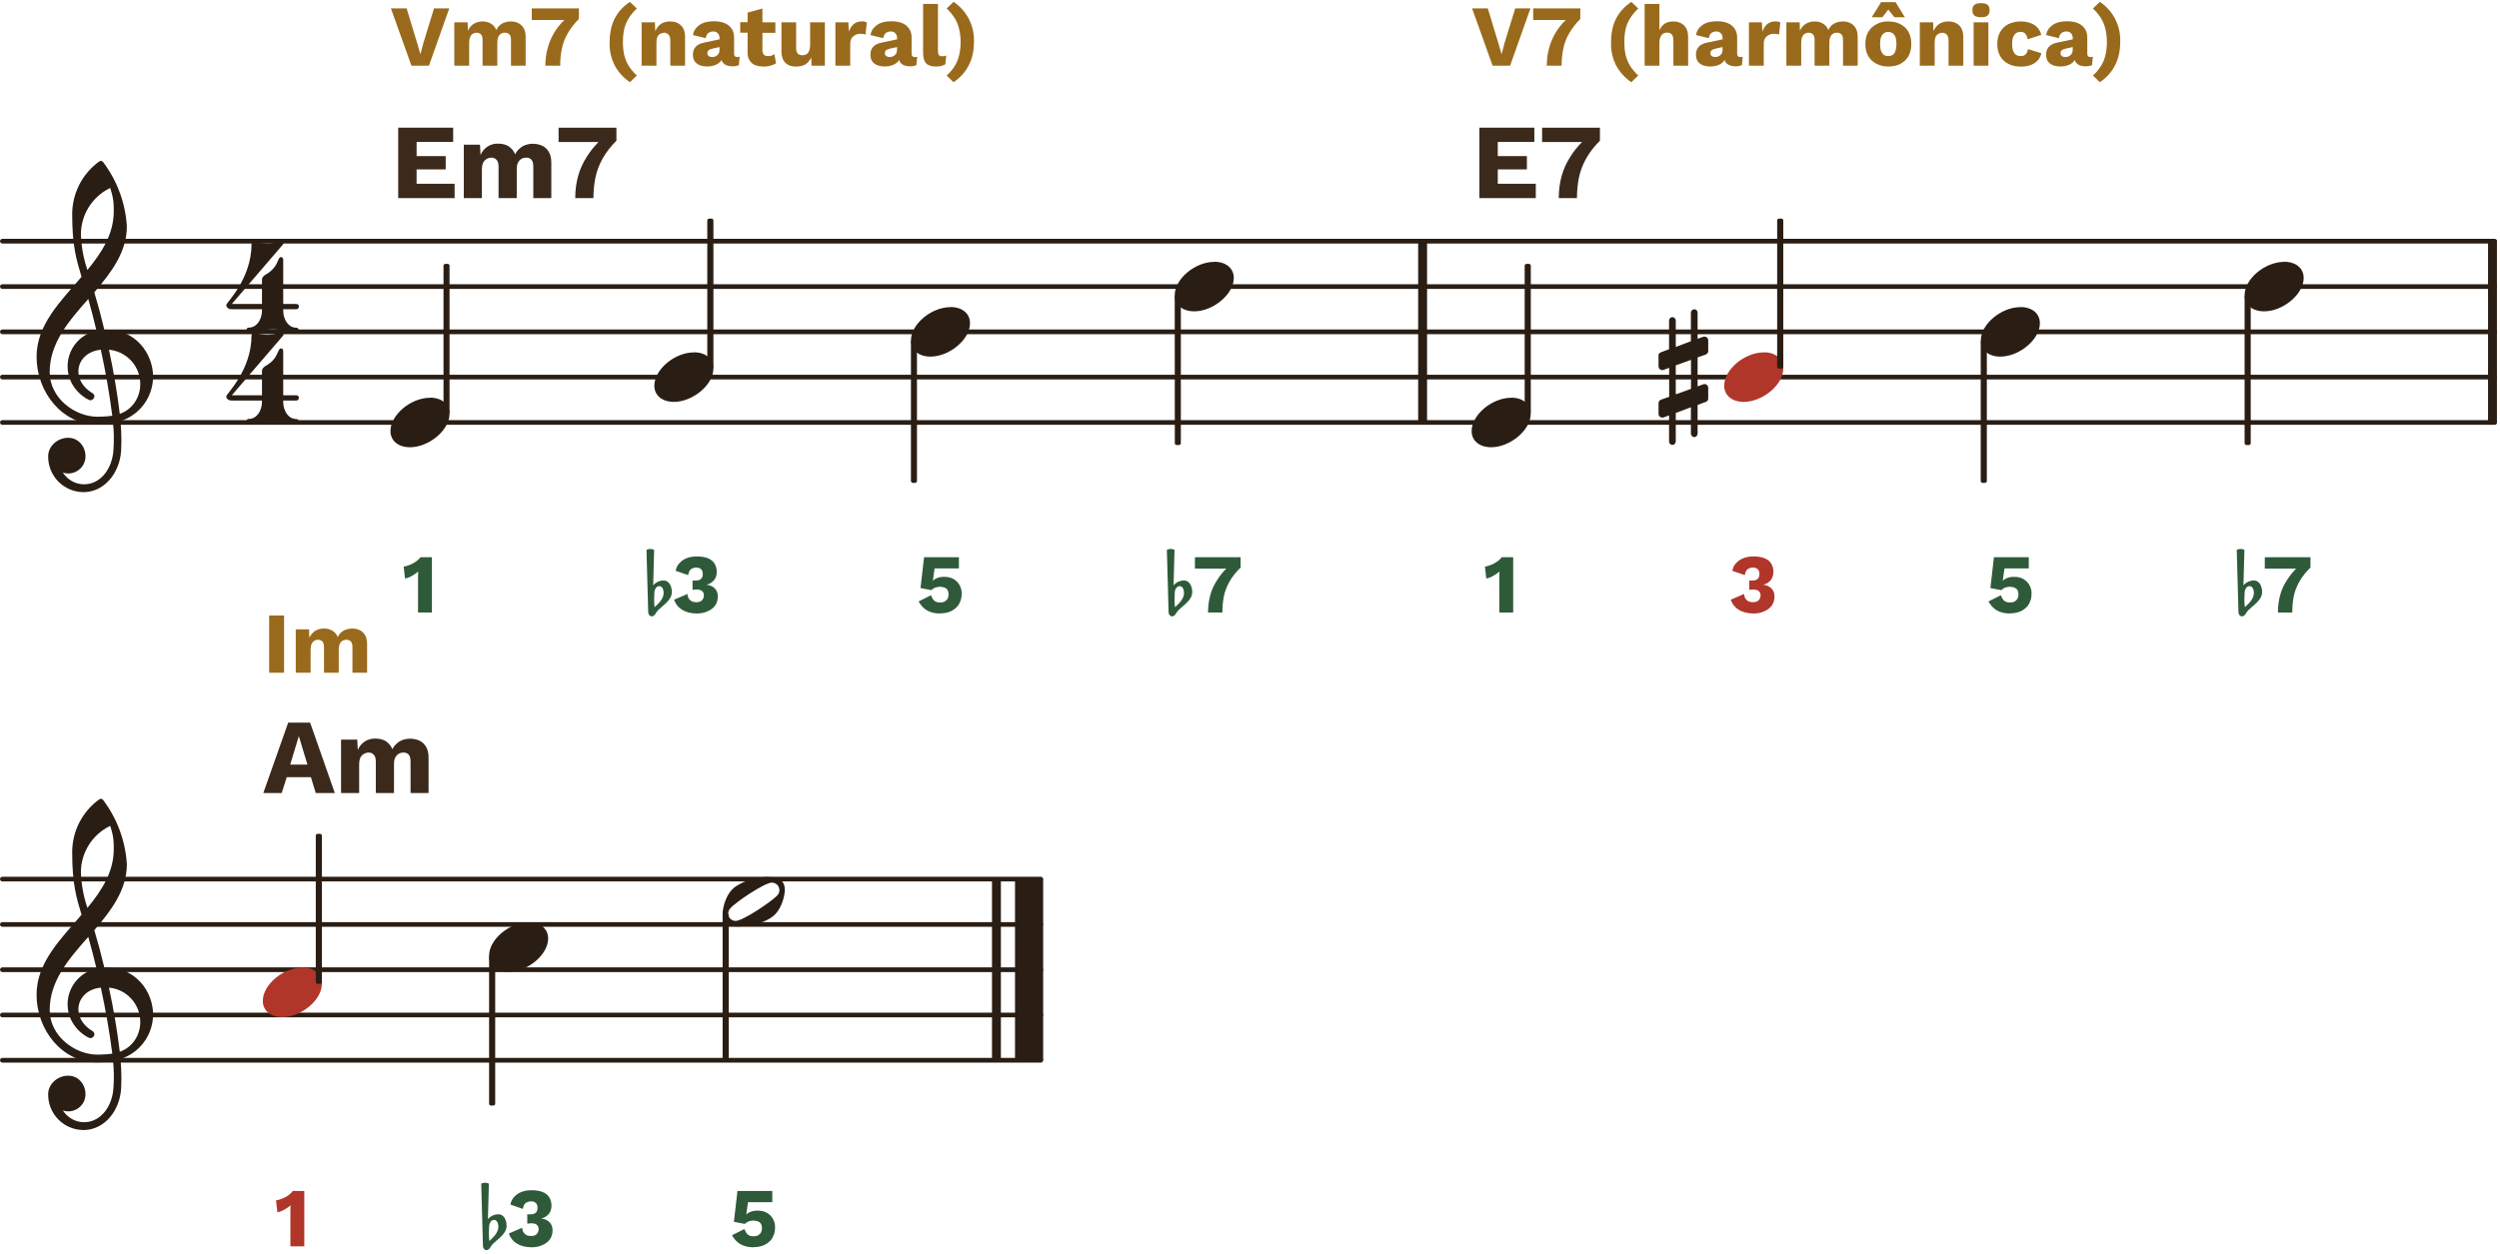
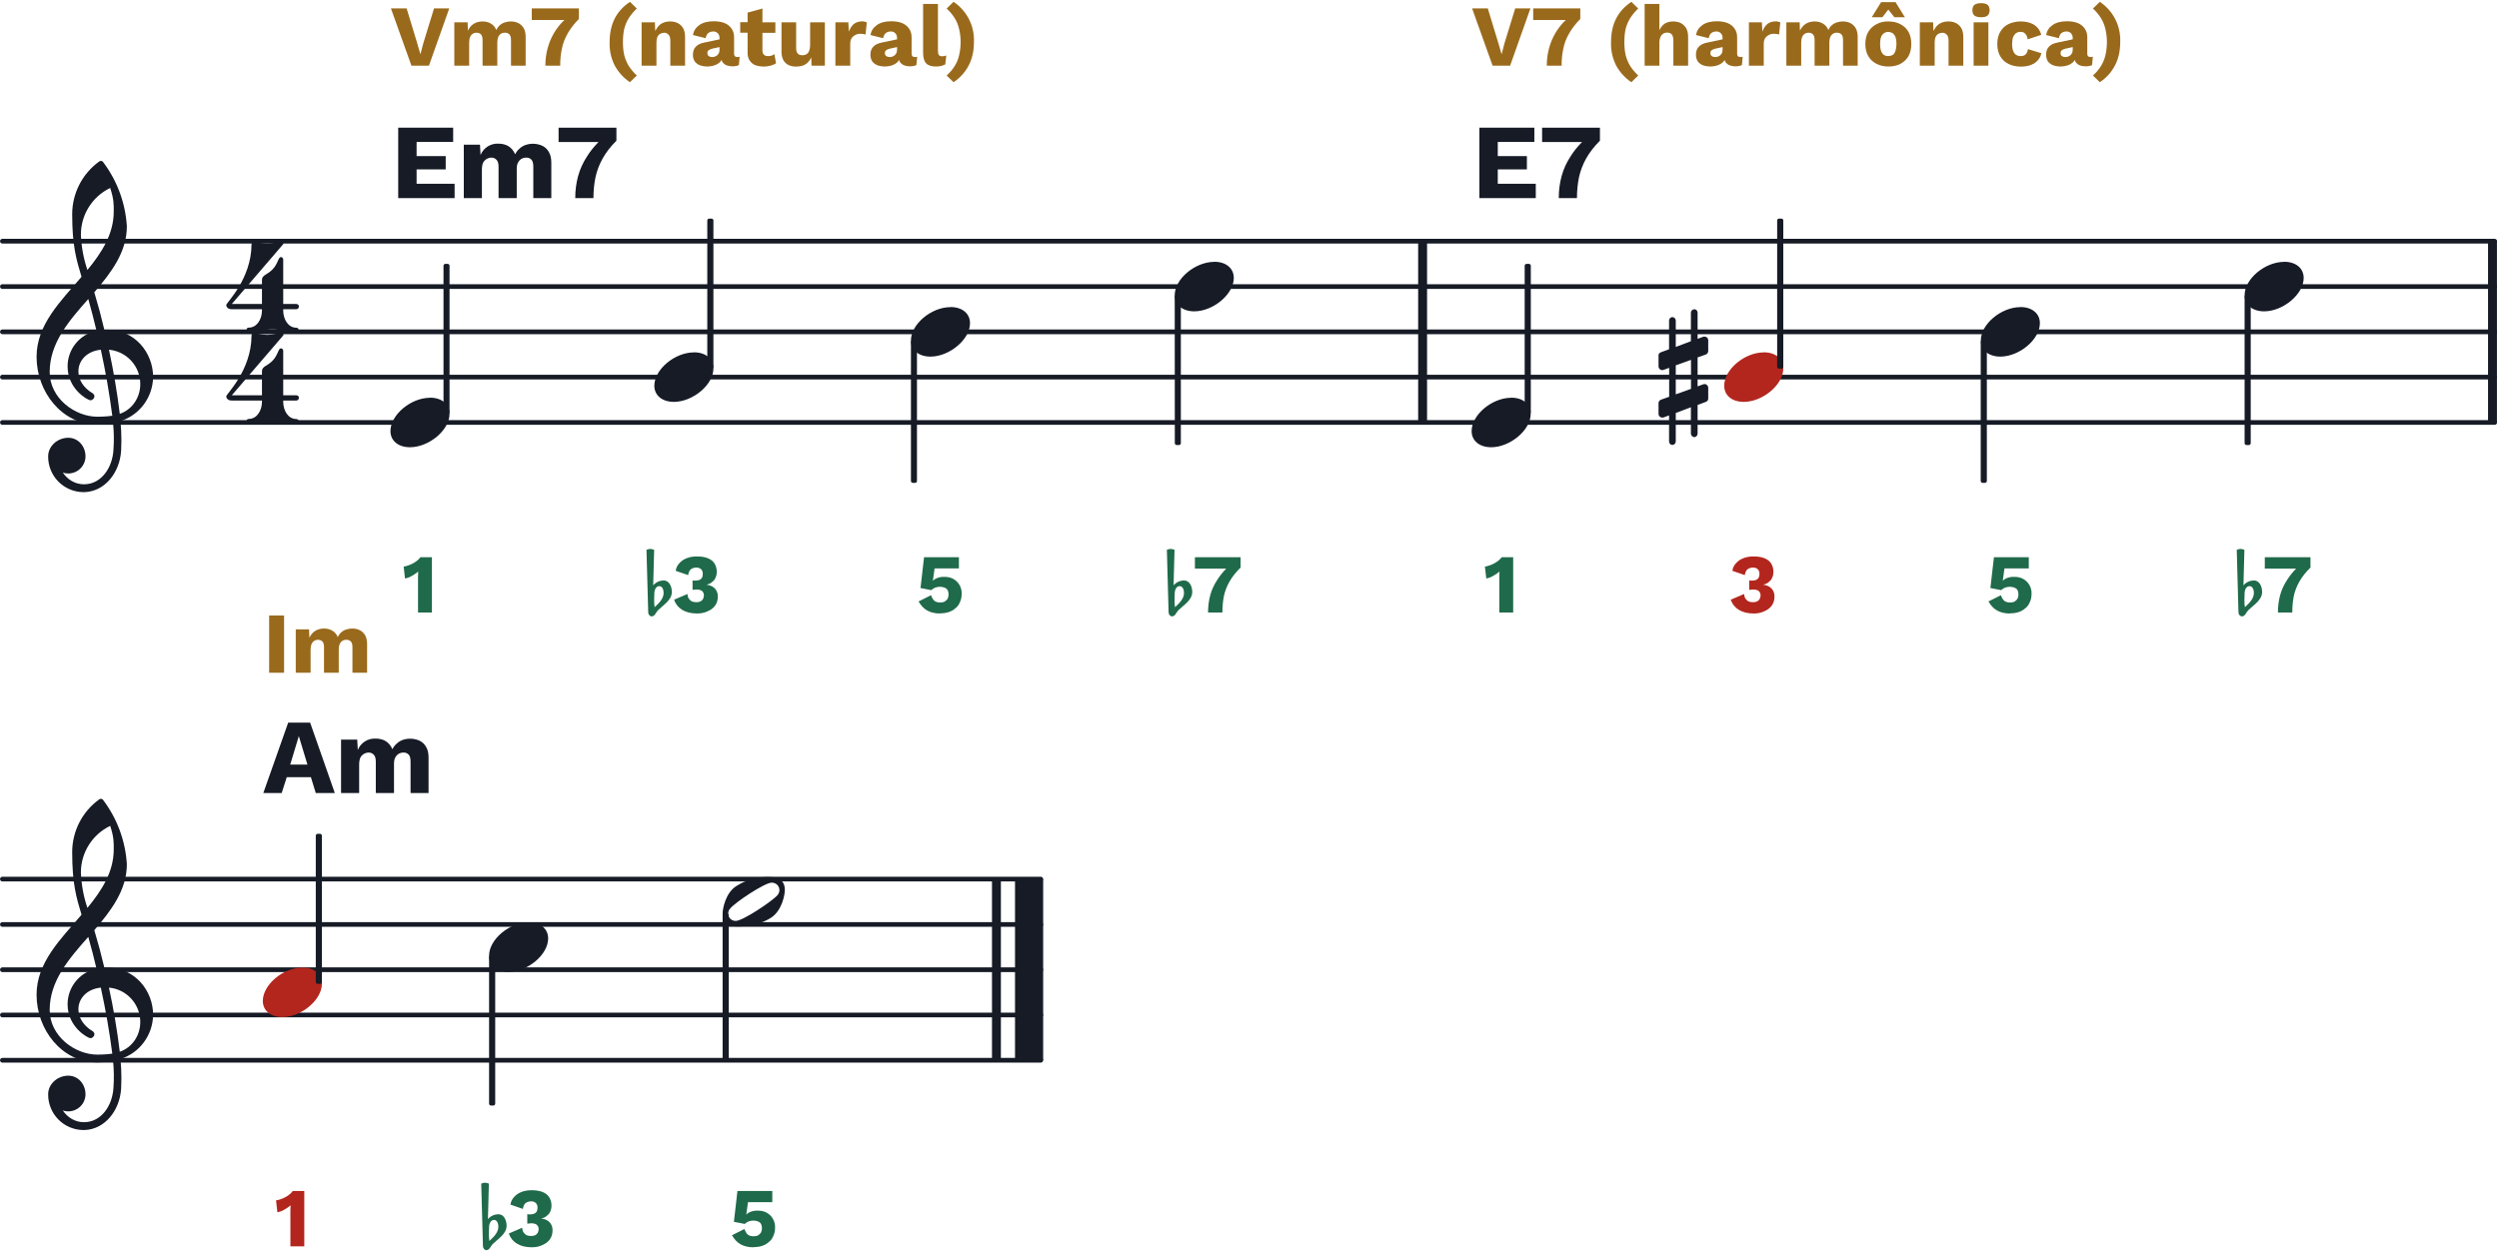
<svg xmlns="http://www.w3.org/2000/svg" xmlns:xlink="http://www.w3.org/1999/xlink" width="261" height="131" viewBox="0 0 261 131">
  <defs>
    <path id="a" d="M4.13-2.58C2.13-2.58 0-.8 0 .9c0 1 .8 1.69 2.05 1.69C4.03 2.58 6.17.8 6.17-.9c0-1-.8-1.69-2.04-1.69m0 0" />
    <path id="c" d="M0-2.25v1.14c0 .2.17.38.38.38l.14-.02.59-.22v3.03l-.86.3a.4.4 0 0 0-.25.36v1.14c0 .2.17.37.38.37l.14-.01L1.1 4v2.73c0 .2.16.36.34.36.2 0 .36-.17.36-.36V3.75l1.58-.6v2.76c0 .18.17.36.36.36s.34-.18.34-.36v-3l.86-.32q.25-.1.25-.34V1.11c0-.2-.17-.38-.37-.38q-.08 0-.14.02l-.6.22v-3.03l.86-.3a.4.4 0 0 0 .25-.36v-1.14c0-.2-.17-.37-.37-.37l-.14.01-.6.22v-2.73c0-.2-.15-.36-.34-.36a.37.37 0 0 0-.36.36v2.98l-1.58.6v-2.76a.37.37 0 0 0-.36-.36c-.18 0-.34.18-.34.36v3l-.86.32q-.24.1-.25.34m3.4.45v3.03L1.8 1.8v-3.03Zm0 0" />
    <path id="h" d="m5.03 12.02.02-.82h-.08c-.92 0-1.72-.5-2.2-1.23q.27.11.57.1c.99 0 1.8-.8 1.8-1.79 0-1.05-.76-1.94-1.8-1.94-1.1 0-2.1.85-2.1 1.94a3.7 3.7 0 0 0 3.68 3.74Zm3.69-8.18a73 73 0 0 0-1.13-6.7 3.6 3.6 0 0 1 3.27 3.6c0 1.4-.84 2.65-2.14 3.1M1.4-.53c0-3.03 2-5.33 4.03-7.63q.47 1.66.86 3.32a3.8 3.8 0 0 0-3.02 3.73c0 2.36 2.1 3.53 2.38 3.53.23 0 .42-.2.42-.42q0-.15-.14-.28C4.87 1.1 4.4.23 4.4-.61c0-1.1.86-2.1 2.34-2.25a81 81 0 0 1 1.2 6.9c-.67.1-1.53.1-1.56.1-2.33 0-4.98-1.92-4.98-4.67m3.32-9.94C2.52-7.9.03-5.47.03-2.12c0 3.67 2.66 7.07 6.31 7.07.85 0 1.58-.12 1.68-.14a16 16 0 0 1 .04 2.78c-.1 1.86-1.25 3.57-3.01 3.61l-.02.82c2.16-.07 3.69-2.07 3.83-4.32q.03-.54.03-1.1 0-.99-.1-2A4.9 4.9 0 0 0 12.2-.02c0-2.52-1.9-4.94-4.84-4.94l-.25.02a66 66 0 0 0-1.05-3.92c1.77-2.07 3.4-4.2 3.4-6.9a12.4 12.4 0 0 0-2.52-6.76.3.3 0 0 0-.38 0 6.8 6.8 0 0 0-2.81 5.51c0 3.33.44 4.74.98 6.55m3.36-6.86c0 2.38-1.25 4.3-2.75 6.13a13 13 0 0 1-.68-3.68 5.4 5.4 0 0 1 3.06-4.89c.4 1.2.37 1.8.37 2.44m0 0" />
    <path id="C" d="M5.94-1.23c0 .18-.08.39-.2.53C5.21-.08 2.12 2 1.37 2a.77.77 0 0 1-.79-.77C.6 1.05.64.84.8.7 1.28.08 4.4-2 5.13-2c.44 0 .8.33.8.77m-.99-1.35a6 6 0 0 0-3.54.96C.3-.9 0 .73 0 1.23c0 1.08.8 1.35 1.58 1.35 1.89 0 3.06-.63 3.53-.95C6.2.89 6.5-.73 6.5-1.23c0-1.08-.78-1.35-1.56-1.35m0 0" />
    <path id="b" d="M2.64.1Q1.7.1 1.08-.28.48-.64.23-1.34l1.4-.6q.02.32.15.5a1 1 0 0 0 .31.28q.2.08.49.08.23 0 .4-.08t.27-.25a1 1 0 0 0 .1-.37.6.6 0 0 0-.1-.36.5.5 0 0 0-.25-.2 1.3 1.3 0 0 0-.62-.05l-.22.02v-.99l.12.02h.17q.42 0 .6-.18.18-.15.18-.53 0-.3-.18-.48a.7.7 0 0 0-.5-.17 1 1 0 0 0-.57.18q-.21.18-.28.61L.4-4.36q.08-.49.4-.81.3-.34.78-.52t1.06-.17q.67 0 1.13.19.45.18.68.54t.24.85q0 .37-.13.64-.1.25-.3.4-.17.17-.35.24l-.3.1a1.4 1.4 0 0 1 .75.27 1 1 0 0 1 .31.38q.13.24.13.58 0 .55-.28.94t-.79.6Q3.25.1 2.64.1m0 0" />
    <path id="d" d="M2.5.1q-.75 0-1.31-.3-.55-.3-.92-.96l1.3-.65q.12.35.32.56.22.2.64.2.29 0 .47-.1a1 1 0 0 0 .3-.29 1 1 0 0 0 .1-.45 1 1 0 0 0-.09-.44.6.6 0 0 0-.3-.26 1.4 1.4 0 0 0-1.16.06q-.13.08-.24.19L.47-2.56l.37-3.22h3.64v1.17H1.94l-.16 1.16-.01.14q.16-.2.48-.31.33-.12.7-.11.58 0 .97.23a1.7 1.7 0 0 1 .85 1.52q0 .55-.2.93-.15.38-.5.64-.3.26-.71.38T2.5.09m0 0" />
    <path id="e" d="M1.67 0v-3.78l.02-.5q-.3.25-.66.45a2 2 0 0 1-.72.27L.17-4.8q.22-.03.47-.12a3 3 0 0 0 .97-.53q.2-.18.31-.33h1.2V0Zm0 0" />
    <path id="g" d="M.28-5.78h4.77v1.08Q4.33-4 3.9-3.25t-.6 1.56q-.15.8-.15 1.69h-1.5q0-.95.23-1.81t.77-1.66q.37-.58.9-1.12H.28Zm0 0" />
    <path id="f" d="M.42-.34c0-.38.17-.77.52-.77.3 0 .45.36.45.69C1.4.2.91.66.45 1.09Q.4.74.4.4V.3Zm-.64 1.97c0 .21.16.42.36.42.34 0 .44-.42.66-.64C1.4.83 2.25.34 2.25-.5c0-.6-.3-1.2-.84-1.2-.43 0-.83.18-1.11.51L.4-4.9a.9.9 0 0 0-.8 0Zm0 0" />
    <path id="i" d="M3.7-2.22c0 .9-.53 1.78-1.37 1.78-.16 0-.24.1-.24.2 0 .13.08.24.24.24.83 0 1.64-.25 2.48-.25.83 0 1.64.25 2.47.25q.24-.02.24-.23 0-.18-.24-.2c-.84 0-1.36-.88-1.36-1.79ZM-.03-2.8c0 .17.14.44.58.44H3.7v.14h2.22v-.14h1.36c.19 0 .28-.16.28-.3 0-.12-.1-.25-.28-.25H5.92v-4.64c0-.17-.12-.26-.25-.26-.23 0-.26.48-.67 1.06-.64.84-1.3.72-1.3 1.36v2.48H.55l5.37-6.25c.11-.14-.06-.37-.33-.3-.42.13-.87.24-1.34.24q-.68-.02-1.34-.23c-.16-.07-.3.1-.3.3C2.6-5.5-.03-3.04-.03-2.8m0 0" />
    <path id="j" d="M.81 0v-7.36h5.74v1.49H2.73v1.48h3.04V-3H2.73v1.5H6.7V0Zm0 0" />
    <path id="k" d="M.69 0v-5.58h1.69l.06 1.08A1.9 1.9 0 0 1 4.3-5.69q.63 0 1.08.28.45.3.67.83.19-.37.47-.6.28-.26.64-.38a2.4 2.4 0 0 1 1.75.1q.42.21.67.65.25.43.25 1.1V0H7.95v-3.28q0-.53-.2-.74a.7.7 0 0 0-.55-.21 1 1 0 0 0-.51.14 1 1 0 0 0-.36.42q-.12.26-.11.69V0h-1.9v-3.28q0-.53-.23-.74a.7.7 0 0 0-.53-.21 1 1 0 0 0-.86.54q-.12.29-.12.75V0Zm0 0" />
    <path id="l" d="M.38-7.36h6.04V-6q-.9.9-1.44 1.86a7 7 0 0 0-.75 1.98Q4.02-1.14 4.02 0h-1.9q0-1.22.3-2.31.3-1.1.97-2.11.47-.74 1.16-1.44H.38Zm0 0" />
    <path id="E" d="M7.52 0H5.53l-.51-1.66H2.5L1.97 0H.05l2.6-7.36h2.29ZM2.86-2.97h1.8l-.9-2.98Zm0 0" />
    <path id="m" d="M6.14-5.98 4.02 0H2.19L.05-5.98h1.64l1.1 3.62.34 1.17.3-1.15 1.12-3.64Zm0 0" />
    <path id="n" d="M.55 0v-4.53h1.39l.03.87q.22-.46.6-.71.42-.25.93-.25.5 0 .88.23.37.22.56.67a1.4 1.4 0 0 1 .89-.8q.3-.1.62-.1.45 0 .8.18.34.18.55.53.2.37.2.9V0H6.47v-2.67q0-.42-.17-.6a.6.6 0 0 0-.46-.17.7.7 0 0 0-.7.45q-.1.22-.1.57V0H3.5v-2.67q0-.42-.17-.6a.6.6 0 0 0-.44-.17.7.7 0 0 0-.69.45q-.1.23-.1.6V0Zm0 0" />
    <path id="o" d="M.3-5.98h4.92v1.1q-.74.75-1.17 1.52-.45.77-.61 1.61A8 8 0 0 0 3.27 0H1.72q0-.99.25-1.87a6.3 6.3 0 0 1 1.73-2.9H.3Zm0 0" />
    <path id="p" d="m2.73-6.67.72.7q-.49.46-.83.99a4 4 0 0 0-.48 1.12Q2-3.26 2-2.46q0 .76.14 1.38.16.6.48 1.13.33.51.83.98l-.72.7A5 5 0 0 1 1.14-.02a5 5 0 0 1-.53-2.45q0-1.4.53-2.45.54-1.05 1.6-1.75m0 0" />
    <path id="q" d="M.55 0v-4.53h1.39l.03.9q.1-.18.2-.32.22-.33.56-.5.36-.17.8-.17.46 0 .81.18.34.18.55.53.2.37.2.9V0H3.55v-2.6q0-.47-.2-.65a.6.6 0 0 0-.44-.19 1 1 0 0 0-.41.11.7.7 0 0 0-.3.33q-.1.22-.1.6V0Zm0 0" />
    <path id="s" d="M3.08-2.87q0-.32-.17-.5a.6.6 0 0 0-.49-.2q-.3 0-.51.16-.2.15-.28.54L.3-3.2q.12-.66.67-1.04.55-.4 1.54-.4.67.01 1.12.2.46.2.72.59t.25.93v1.68q0 .34.33.34.15 0 .25-.03l-.08.87q-.28.13-.67.13-.35 0-.63-.11a1 1 0 0 1-.42-.34l-.1-.22q-.04.1-.1.17-.24.26-.61.39A2.4 2.4 0 0 1 1-.05Q.66-.2.47-.47a1.3 1.3 0 0 1-.17-.69q0-.5.28-.8.29-.34.94-.46l1.56-.33Zm0 .93-.74.16q-.26.06-.4.17-.13.09-.13.3t.14.31.35.1q.15 0 .3-.05.13-.05.24-.14a1 1 0 0 0 .18-.24q.05-.16.06-.34Zm0 0" />
    <path id="t" d="M2.45-5.97v1.44H3.8v1.1H2.45v1.82q0 .33.16.47.15.15.44.14.21 0 .37-.05.16-.07.28-.15l.17.95q-.23.16-.57.25a2.7 2.7 0 0 1-1.6-.05 1.2 1.2 0 0 1-.57-.47Q.9-.82.9-1.36v-2.08H.13v-1.1H.9v-1Zm0 0" />
    <path id="u" d="M2.08.1q-.46 0-.81-.16a1.3 1.3 0 0 1-.55-.52 2 2 0 0 1-.19-.92v-3.03h1.53v2.67q0 .42.17.6t.5.17q.15 0 .3-.05.16-.06.27-.19a1 1 0 0 0 .15-.31q.06-.2.07-.47v-2.42h1.54V0H3.67l-.03-.86q-.23.48-.6.72-.4.24-.96.23m0 0" />
    <path id="v" d="M.55 0v-4.53H1.9l.06.98q.17-.5.51-.8.34-.27.88-.28.16 0 .28.04.12.03.2.07L3.7-3.25l-.24-.06-.33-.02q-.27 0-.51.13a1 1 0 0 0-.38.34q-.14.22-.14.58V0Zm0 0" />
    <path id="w" d="M2.08-6.45v4.9q0 .32.1.44.1.13.34.13.12 0 .21-.02l.22-.06-.1.92q-.16.1-.43.17-.25.06-.51.06Q1.19.1.86-.23.53-.57.53-1.34v-5.11Zm0 0" />
    <path id="x" d="m.81 1.73-.72-.7Q.61.56.92.05q.33-.52.47-1.13a6 6 0 0 0 0-2.76q-.15-.63-.47-1.14a5 5 0 0 0-.83-.99l.72-.7a4.8 4.8 0 0 1 2.13 4.2q0 1.41-.55 2.45Q1.84 1.04.81 1.73m0 0" />
    <path id="y" d="M.55 0v-6.45h1.54v2.75q.2-.45.57-.7.38-.22.87-.22.46 0 .81.18.34.18.55.53.2.37.2.9V0H3.55v-2.6q0-.47-.17-.67a.6.6 0 0 0-.47-.18.7.7 0 0 0-.7.45q-.12.24-.12.6V0Zm0 0" />
    <path id="z" d="M2.7-4.62q.72 0 1.25.28.55.28.85.8t.3 1.27-.3 1.29q-.3.5-.85.8-.53.27-1.25.27-.69 0-1.23-.28a2 2 0 0 1-.86-.8Q.3-1.51.3-2.26t.3-1.26q.31-.53.86-.81.54-.3 1.23-.29m0 1.09a.8.8 0 0 0-.75.55q-.1.28-.1.71 0 .45.1.72.11.29.3.43.2.12.45.12a1 1 0 0 0 .47-.12q.2-.15.28-.43.1-.27.11-.72 0-.43-.1-.71a1 1 0 0 0-.29-.41 1 1 0 0 0-.47-.14m1.74-1.53h-1.1l-.63-.8-.62.8H.97l.98-1.58h1.5Zm0 0" />
    <path id="A" d="M1.33-5.06q-.47 0-.69-.17T.42-5.8q0-.38.22-.56.22-.17.69-.17.45 0 .67.17.21.17.22.56 0 .39-.22.57t-.67.17m.76.53V0H.55v-4.53Zm0 0" />
    <path id="B" d="M2.7-4.62q.69 0 1.14.2a1.7 1.7 0 0 1 1.05 1.2l-1.42.47a1 1 0 0 0-.24-.58.6.6 0 0 0-.48-.2q-.3 0-.5.14a1 1 0 0 0-.3.42q-.1.29-.1.72 0 .46.12.73.1.27.31.4.2.12.47.12.24 0 .38-.08t.25-.25a1 1 0 0 0 .12-.4l1.4.43q-.08.41-.35.72-.27.32-.72.5T2.77.1q-.75 0-1.3-.28a2 2 0 0 1-.86-.8Q.3-1.51.3-2.26t.3-1.26q.3-.53.84-.81a3 3 0 0 1 1.25-.29m0 0" />
    <path id="D" d="M2.22-5.98V0H.66v-5.98Zm0 0" />
  </defs>
-   <path fill="none" stroke="#2a1e14" stroke-linecap="round" stroke-miterlimit="10" stroke-width=".49" d="M.25 44.14h260.3M.25 39.4h260.3M.25 34.67h260.3M.25 29.94h260.3M.25 25.2h260.3" />
-   <path fill="none" stroke="#2a1e14" stroke-miterlimit="10" stroke-width=".93" d="M148.58 44.14V25.2m111.74 18.94V25.2" />
-   <use xlink:href="#a" x="180.08" y="39.4" fill="#b0362a" />
-   <use xlink:href="#b" x="180.53" y="64" fill="#b0362a" />
-   <path fill="none" stroke="#2a1e14" stroke-linejoin="round" stroke-miterlimit="10" stroke-width=".4" d="M185.81 38.32h.24V23.04h-.24Zm0 0" />
-   <path fill="#2a1e14" d="M185.81 38.32h.24V23.04h-.24Zm0 0" />
-   <use xlink:href="#c" x="173.22" y="39.4" fill="#2a1e14" />
-   <use xlink:href="#a" x="206.88" y="34.67" fill="#2a1e14" />
-   <use xlink:href="#d" x="207.41" y="64" fill="#2f5a3a" />
-   <path fill="none" stroke="#2a1e14" stroke-linejoin="round" stroke-miterlimit="10" stroke-width=".4" d="M207.07 50.25h.24v-14.5h-.24Zm0 0" />
-   <path fill="#2a1e14" d="M207.07 50.25h.24v-14.5h-.24Zm0 0" />
-   <path fill="none" stroke="#2a1e14" stroke-linejoin="round" stroke-miterlimit="10" stroke-width=".4" d="M159.44 43.05h.24V27.77h-.24Zm0 0" />
-   <path fill="#2a1e14" d="M159.44 43.05h.24V27.77h-.24Zm0 0" />
-   <use xlink:href="#e" x="154.92" y="64" fill="#2f5a3a" />
-   <path fill="none" stroke="#2a1e14" stroke-linejoin="round" stroke-miterlimit="10" stroke-width=".4" d="M234.63 46.3h.24V31.02h-.24Zm0 0" />
-   <path fill="#2a1e14" d="M234.63 46.3h.24V31.02h-.24Zm0 0" />
-   <use xlink:href="#f" x="234.01" y="62.35" fill="#2f5a3a" />
-   <use xlink:href="#g" x="236.26" y="64" fill="#2f5a3a" />
-   <use xlink:href="#a" x="234.43" y="29.94" fill="#2a1e14" />
-   <use xlink:href="#h" x="3.79" y="39.4" fill="#2a1e14" />
-   <use xlink:href="#a" x="68.34" y="39.4" fill="#2a1e14" />
-   <path fill="none" stroke="#2a1e14" stroke-linejoin="round" stroke-miterlimit="10" stroke-width=".4" d="M46.52 43.05h.23V27.77h-.23Zm0 0" />
-   <path fill="#2a1e14" d="M46.52 43.05h.23V27.77h-.23Zm0 0" />
-   <use xlink:href="#e" x="41.99" y="64" fill="#2f5a3a" />
-   <use xlink:href="#i" x="23.66" y="34.67" fill="#2a1e14" />
-   <use xlink:href="#i" x="23.66" y="44.21" fill="#2a1e14" />
-   <use xlink:href="#a" x="40.78" y="44.14" fill="#2a1e14" />
-   <use xlink:href="#j" x="40.78" y="20.7" fill="#3b2a1b" />
-   <use xlink:href="#k" x="47.75" y="20.7" fill="#3b2a1b" />
-   <use xlink:href="#l" x="57.96" y="20.7" fill="#3b2a1b" />
+   <path fill="none" stroke="#161b26" stroke-linecap="round" stroke-miterlimit="10" stroke-width=".49" d="M.25 44.14h260.3M.25 39.4h260.3M.25 34.67h260.3M.25 29.94h260.3M.25 25.2h260.3" />
+   <path fill="none" stroke="#161b26" stroke-miterlimit="10" stroke-width=".93" d="M148.58 44.14V25.2m111.74 18.94V25.2" />
+   <use xlink:href="#a" x="180.08" y="39.4" fill="#b3261e" />
+   <use xlink:href="#b" x="180.53" y="64" fill="#b3261e" />
+   <path fill="none" stroke="#161b26" stroke-linejoin="round" stroke-miterlimit="10" stroke-width=".4" d="M185.81 38.32h.24V23.04h-.24Zm0 0" />
+   <path fill="#161b26" d="M185.81 38.32h.24V23.04h-.24Zm0 0" />
+   <use xlink:href="#c" x="173.22" y="39.4" fill="#161b26" />
+   <use xlink:href="#a" x="206.88" y="34.67" fill="#161b26" />
+   <use xlink:href="#d" x="207.41" y="64" fill="#1f6a4a" />
+   <path fill="none" stroke="#161b26" stroke-linejoin="round" stroke-miterlimit="10" stroke-width=".4" d="M207.07 50.25h.24v-14.5h-.24Zm0 0" />
+   <path fill="#161b26" d="M207.07 50.25h.24v-14.5h-.24Zm0 0" />
+   <path fill="none" stroke="#161b26" stroke-linejoin="round" stroke-miterlimit="10" stroke-width=".4" d="M159.44 43.05h.24V27.77h-.24Zm0 0" />
+   <path fill="#161b26" d="M159.44 43.05h.24V27.77h-.24Zm0 0" />
+   <use xlink:href="#e" x="154.92" y="64" fill="#1f6a4a" />
+   <path fill="none" stroke="#161b26" stroke-linejoin="round" stroke-miterlimit="10" stroke-width=".4" d="M234.63 46.3h.24V31.02h-.24Zm0 0" />
+   <path fill="#161b26" d="M234.63 46.3h.24V31.02h-.24Zm0 0" />
+   <use xlink:href="#f" x="234.01" y="62.35" fill="#1f6a4a" />
+   <use xlink:href="#g" x="236.26" y="64" fill="#1f6a4a" />
+   <use xlink:href="#a" x="234.43" y="29.94" fill="#161b26" />
+   <use xlink:href="#h" x="3.79" y="39.4" fill="#161b26" />
+   <use xlink:href="#a" x="68.34" y="39.4" fill="#161b26" />
+   <path fill="none" stroke="#161b26" stroke-linejoin="round" stroke-miterlimit="10" stroke-width=".4" d="M46.52 43.05h.23V27.77h-.23Zm0 0" />
+   <path fill="#161b26" d="M46.52 43.05h.23V27.77h-.23Zm0 0" />
+   <use xlink:href="#e" x="41.99" y="64" fill="#1f6a4a" />
+   <use xlink:href="#i" x="23.66" y="34.67" fill="#161b26" />
+   <use xlink:href="#i" x="23.66" y="44.21" fill="#161b26" />
+   <use xlink:href="#a" x="40.78" y="44.14" fill="#161b26" />
+   <use xlink:href="#j" x="40.78" y="20.7" fill="#161b26" />
+   <use xlink:href="#k" x="47.75" y="20.7" fill="#161b26" />
+   <use xlink:href="#l" x="57.96" y="20.7" fill="#161b26" />
  <use xlink:href="#m" x="40.78" y="6.86" fill="#9a6a1c" />
  <use xlink:href="#n" x="46.9" y="6.86" fill="#9a6a1c" />
  <use xlink:href="#o" x="55.24" y="6.86" fill="#9a6a1c" />
  <use xlink:href="#p" x="63.06" y="6.86" fill="#9a6a1c" />
  <use xlink:href="#q" x="66.46" y="6.86" fill="#9a6a1c" />
  <use xlink:href="#s" x="72.07" y="6.86" fill="#9a6a1c" />
  <use xlink:href="#t" x="77.18" y="6.86" fill="#9a6a1c" />
  <use xlink:href="#u" x="81.09" y="6.86" fill="#9a6a1c" />
  <use xlink:href="#v" x="86.7" y="6.86" fill="#9a6a1c" />
  <use xlink:href="#s" x="90.61" y="6.86" fill="#9a6a1c" />
  <use xlink:href="#w" x="95.88" y="6.86" fill="#9a6a1c" />
  <use xlink:href="#x" x="98.78" y="6.86" fill="#9a6a1c" />
-   <use xlink:href="#d" x="95.67" y="64" fill="#2f5a3a" />
-   <path fill="none" stroke="#2a1e14" stroke-linejoin="round" stroke-miterlimit="10" stroke-width=".4" d="M122.9 46.3h.23V31.02h-.24Zm0 0" />
-   <path fill="#2a1e14" d="M122.9 46.3h.23V31.02h-.24Zm0 0" />
-   <use xlink:href="#f" x="122.27" y="62.35" fill="#2f5a3a" />
-   <use xlink:href="#g" x="124.52" y="64" fill="#2f5a3a" />
-   <use xlink:href="#a" x="122.69" y="29.94" fill="#2a1e14" />
-   <use xlink:href="#f" x="67.92" y="62.35" fill="#2f5a3a" />
-   <use xlink:href="#b" x="70.17" y="64" fill="#2f5a3a" />
-   <path fill="none" stroke="#2a1e14" stroke-linejoin="round" stroke-miterlimit="10" stroke-width=".4" d="M95.34 50.25h.23v-14.5h-.23Zm0 0" />
-   <path fill="#2a1e14" d="M95.34 50.25h.23v-14.5h-.23Zm0 0" />
-   <use xlink:href="#a" x="95.14" y="34.67" fill="#2a1e14" />
+   <use xlink:href="#d" x="95.67" y="64" fill="#1f6a4a" />
+   <path fill="none" stroke="#161b26" stroke-linejoin="round" stroke-miterlimit="10" stroke-width=".4" d="M122.9 46.3h.23V31.02h-.24Zm0 0" />
+   <path fill="#161b26" d="M122.9 46.3h.23V31.02h-.24Zm0 0" />
+   <use xlink:href="#f" x="122.27" y="62.35" fill="#1f6a4a" />
+   <use xlink:href="#g" x="124.52" y="64" fill="#1f6a4a" />
+   <use xlink:href="#a" x="122.69" y="29.94" fill="#161b26" />
+   <use xlink:href="#f" x="67.92" y="62.35" fill="#1f6a4a" />
+   <use xlink:href="#b" x="70.17" y="64" fill="#1f6a4a" />
+   <path fill="none" stroke="#161b26" stroke-linejoin="round" stroke-miterlimit="10" stroke-width=".4" d="M95.34 50.25h.23v-14.5h-.23Zm0 0" />
+   <path fill="#161b26" d="M95.34 50.25h.23v-14.5h-.23Zm0 0" />
+   <use xlink:href="#a" x="95.14" y="34.67" fill="#161b26" />
  <use xlink:href="#m" x="153.7" y="6.86" fill="#9a6a1c" />
  <use xlink:href="#o" x="159.83" y="6.86" fill="#9a6a1c" />
  <use xlink:href="#p" x="167.65" y="6.86" fill="#9a6a1c" />
  <use xlink:href="#y" x="171.22" y="6.86" fill="#9a6a1c" />
  <use xlink:href="#s" x="176.83" y="6.86" fill="#9a6a1c" />
  <use xlink:href="#v" x="182.11" y="6.86" fill="#9a6a1c" />
  <use xlink:href="#n" x="186.02" y="6.86" fill="#9a6a1c" />
  <use xlink:href="#z" x="194.52" y="6.86" fill="#9a6a1c" />
  <use xlink:href="#q" x="199.96" y="6.86" fill="#9a6a1c" />
  <use xlink:href="#A" x="205.58" y="6.86" fill="#9a6a1c" />
  <use xlink:href="#B" x="208.3" y="6.86" fill="#9a6a1c" />
  <use xlink:href="#s" x="213.4" y="6.86" fill="#9a6a1c" />
  <use xlink:href="#x" x="218.5" y="6.86" fill="#9a6a1c" />
-   <use xlink:href="#j" x="153.7" y="20.7" fill="#3b2a1b" />
-   <use xlink:href="#l" x="160.68" y="20.7" fill="#3b2a1b" />
-   <path fill="none" stroke="#2a1e14" stroke-linejoin="round" stroke-miterlimit="10" stroke-width=".4" d="M74.07 38.32h.24V23.04h-.24Zm0 0" />
-   <path fill="#2a1e14" d="M74.07 38.32h.24V23.04h-.24Zm0 0" />
-   <use xlink:href="#a" x="153.7" y="44.14" fill="#2a1e14" />
-   <path fill="none" stroke="#2a1e14" stroke-linecap="round" stroke-linejoin="round" stroke-miterlimit="10" stroke-width=".49" d="M.25 110.78H108.7M.25 106.05H108.7M.25 101.32H108.7M.25 96.59H108.7M.25 91.85H108.7" />
-   <path fill="none" stroke="#2a1e14" stroke-linejoin="round" stroke-miterlimit="10" stroke-width="2.94" d="M107.48 110.78V91.85" />
-   <path fill="none" stroke="#2a1e14" stroke-linejoin="round" stroke-miterlimit="10" stroke-width=".93" d="M104.07 110.78V91.85" />
-   <path fill="none" stroke="#2a1e14" stroke-linejoin="round" stroke-miterlimit="10" stroke-width=".4" d="M75.67 110.58h.24V95.64h-.24Zm0 0" />
-   <path fill="#2a1e14" d="M75.67 110.58h.24V95.64h-.24Zm0 0" />
-   <use xlink:href="#d" x="76.18" y="130.22" fill="#2f5a3a" />
-   <use xlink:href="#C" x="75.47" y="94.22" fill="#2a1e14" />
-   <path fill="none" stroke="#2a1e14" stroke-linejoin="round" stroke-miterlimit="10" stroke-width=".4" d="M51.28 115.31h.24v-15.28h-.24Zm0 0" />
-   <path fill="#2a1e14" d="M51.28 115.31h.24v-15.28h-.24Zm0 0" />
-   <use xlink:href="#f" x="50.66" y="128.57" fill="#2f5a3a" />
-   <use xlink:href="#b" x="52.91" y="130.22" fill="#2f5a3a" />
-   <use xlink:href="#a" x="51.08" y="98.95" fill="#2a1e14" />
-   <use xlink:href="#h" x="3.79" y="106.05" fill="#2a1e14" />
+   <use xlink:href="#j" x="153.7" y="20.7" fill="#161b26" />
+   <use xlink:href="#l" x="160.68" y="20.7" fill="#161b26" />
+   <path fill="none" stroke="#161b26" stroke-linejoin="round" stroke-miterlimit="10" stroke-width=".4" d="M74.07 38.32h.24V23.04h-.24Zm0 0" />
+   <path fill="#161b26" d="M74.07 38.32h.24V23.04h-.24Zm0 0" />
+   <use xlink:href="#a" x="153.7" y="44.14" fill="#161b26" />
+   <path fill="none" stroke="#161b26" stroke-linecap="round" stroke-linejoin="round" stroke-miterlimit="10" stroke-width=".49" d="M.25 110.78H108.7M.25 106.05H108.7M.25 101.32H108.7M.25 96.59H108.7M.25 91.85H108.7" />
+   <path fill="none" stroke="#161b26" stroke-linejoin="round" stroke-miterlimit="10" stroke-width="2.94" d="M107.48 110.78V91.85" />
+   <path fill="none" stroke="#161b26" stroke-linejoin="round" stroke-miterlimit="10" stroke-width=".93" d="M104.07 110.78V91.85" />
+   <path fill="none" stroke="#161b26" stroke-linejoin="round" stroke-miterlimit="10" stroke-width=".4" d="M75.67 110.58h.24V95.64h-.24Zm0 0" />
+   <path fill="#161b26" d="M75.67 110.58h.24V95.64h-.24Zm0 0" />
+   <use xlink:href="#d" x="76.18" y="130.22" fill="#1f6a4a" />
+   <use xlink:href="#C" x="75.47" y="94.22" fill="#161b26" />
+   <path fill="none" stroke="#161b26" stroke-linejoin="round" stroke-miterlimit="10" stroke-width=".4" d="M51.28 115.31h.24v-15.28h-.24Zm0 0" />
+   <path fill="#161b26" d="M51.28 115.31h.24v-15.28h-.24Zm0 0" />
+   <use xlink:href="#f" x="50.66" y="128.57" fill="#1f6a4a" />
+   <use xlink:href="#b" x="52.91" y="130.22" fill="#1f6a4a" />
+   <use xlink:href="#a" x="51.08" y="98.95" fill="#161b26" />
+   <use xlink:href="#h" x="3.79" y="106.05" fill="#161b26" />
  <use xlink:href="#D" x="27.45" y="70.29" fill="#9a6a1c" />
  <use xlink:href="#n" x="30.34" y="70.29" fill="#9a6a1c" />
-   <use xlink:href="#E" x="27.45" y="82.86" fill="#3b2a1b" />
-   <use xlink:href="#k" x="34.93" y="82.86" fill="#3b2a1b" />
-   <use xlink:href="#a" x="27.45" y="103.68" fill="#b0362a" />
-   <use xlink:href="#e" x="28.66" y="130.22" fill="#b0362a" />
-   <path fill="none" stroke="#2a1e14" stroke-linejoin="round" stroke-miterlimit="10" stroke-width=".4" d="M33.18 102.6h.24V87.32h-.24Zm0 0" />
-   <path fill="#2a1e14" d="M33.18 102.6h.24V87.32h-.24Zm0 0" />
+   <use xlink:href="#E" x="27.45" y="82.86" fill="#161b26" />
+   <use xlink:href="#k" x="34.93" y="82.86" fill="#161b26" />
+   <use xlink:href="#a" x="27.45" y="103.68" fill="#b3261e" />
+   <use xlink:href="#e" x="28.66" y="130.22" fill="#b3261e" />
+   <path fill="none" stroke="#161b26" stroke-linejoin="round" stroke-miterlimit="10" stroke-width=".4" d="M33.18 102.6h.24V87.32h-.24Zm0 0" />
+   <path fill="#161b26" d="M33.18 102.6h.24V87.32h-.24Zm0 0" />
</svg>
